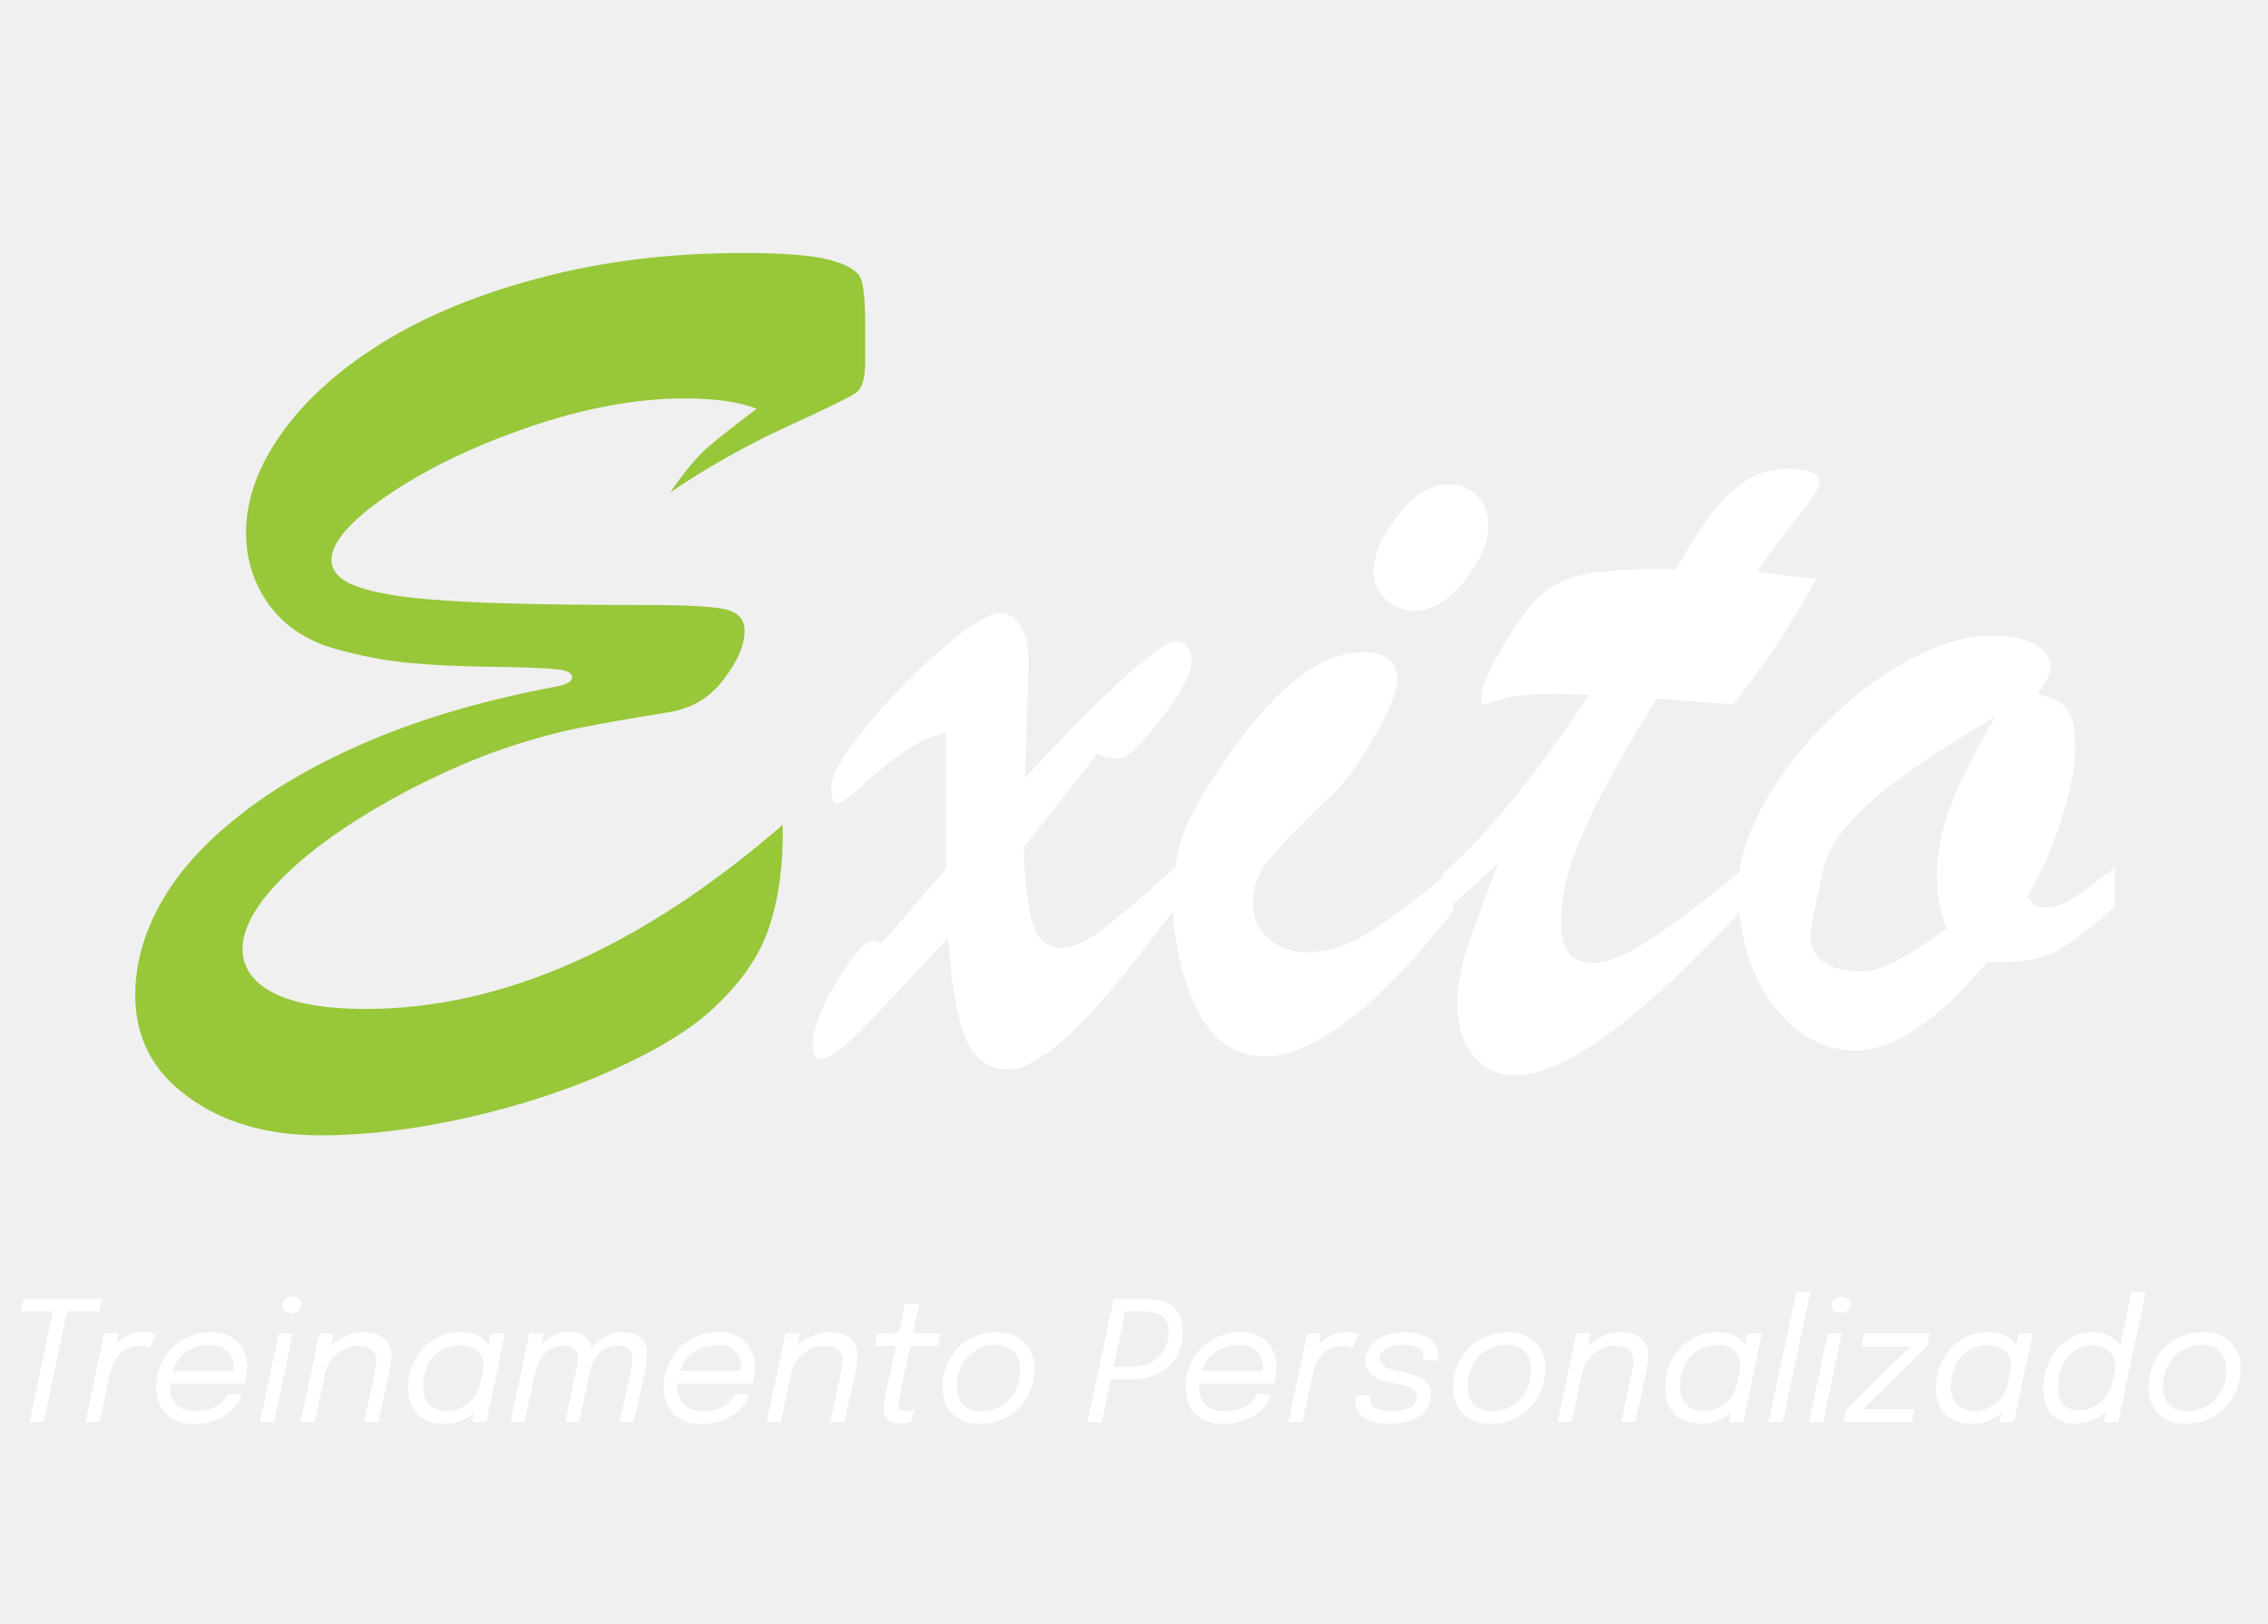
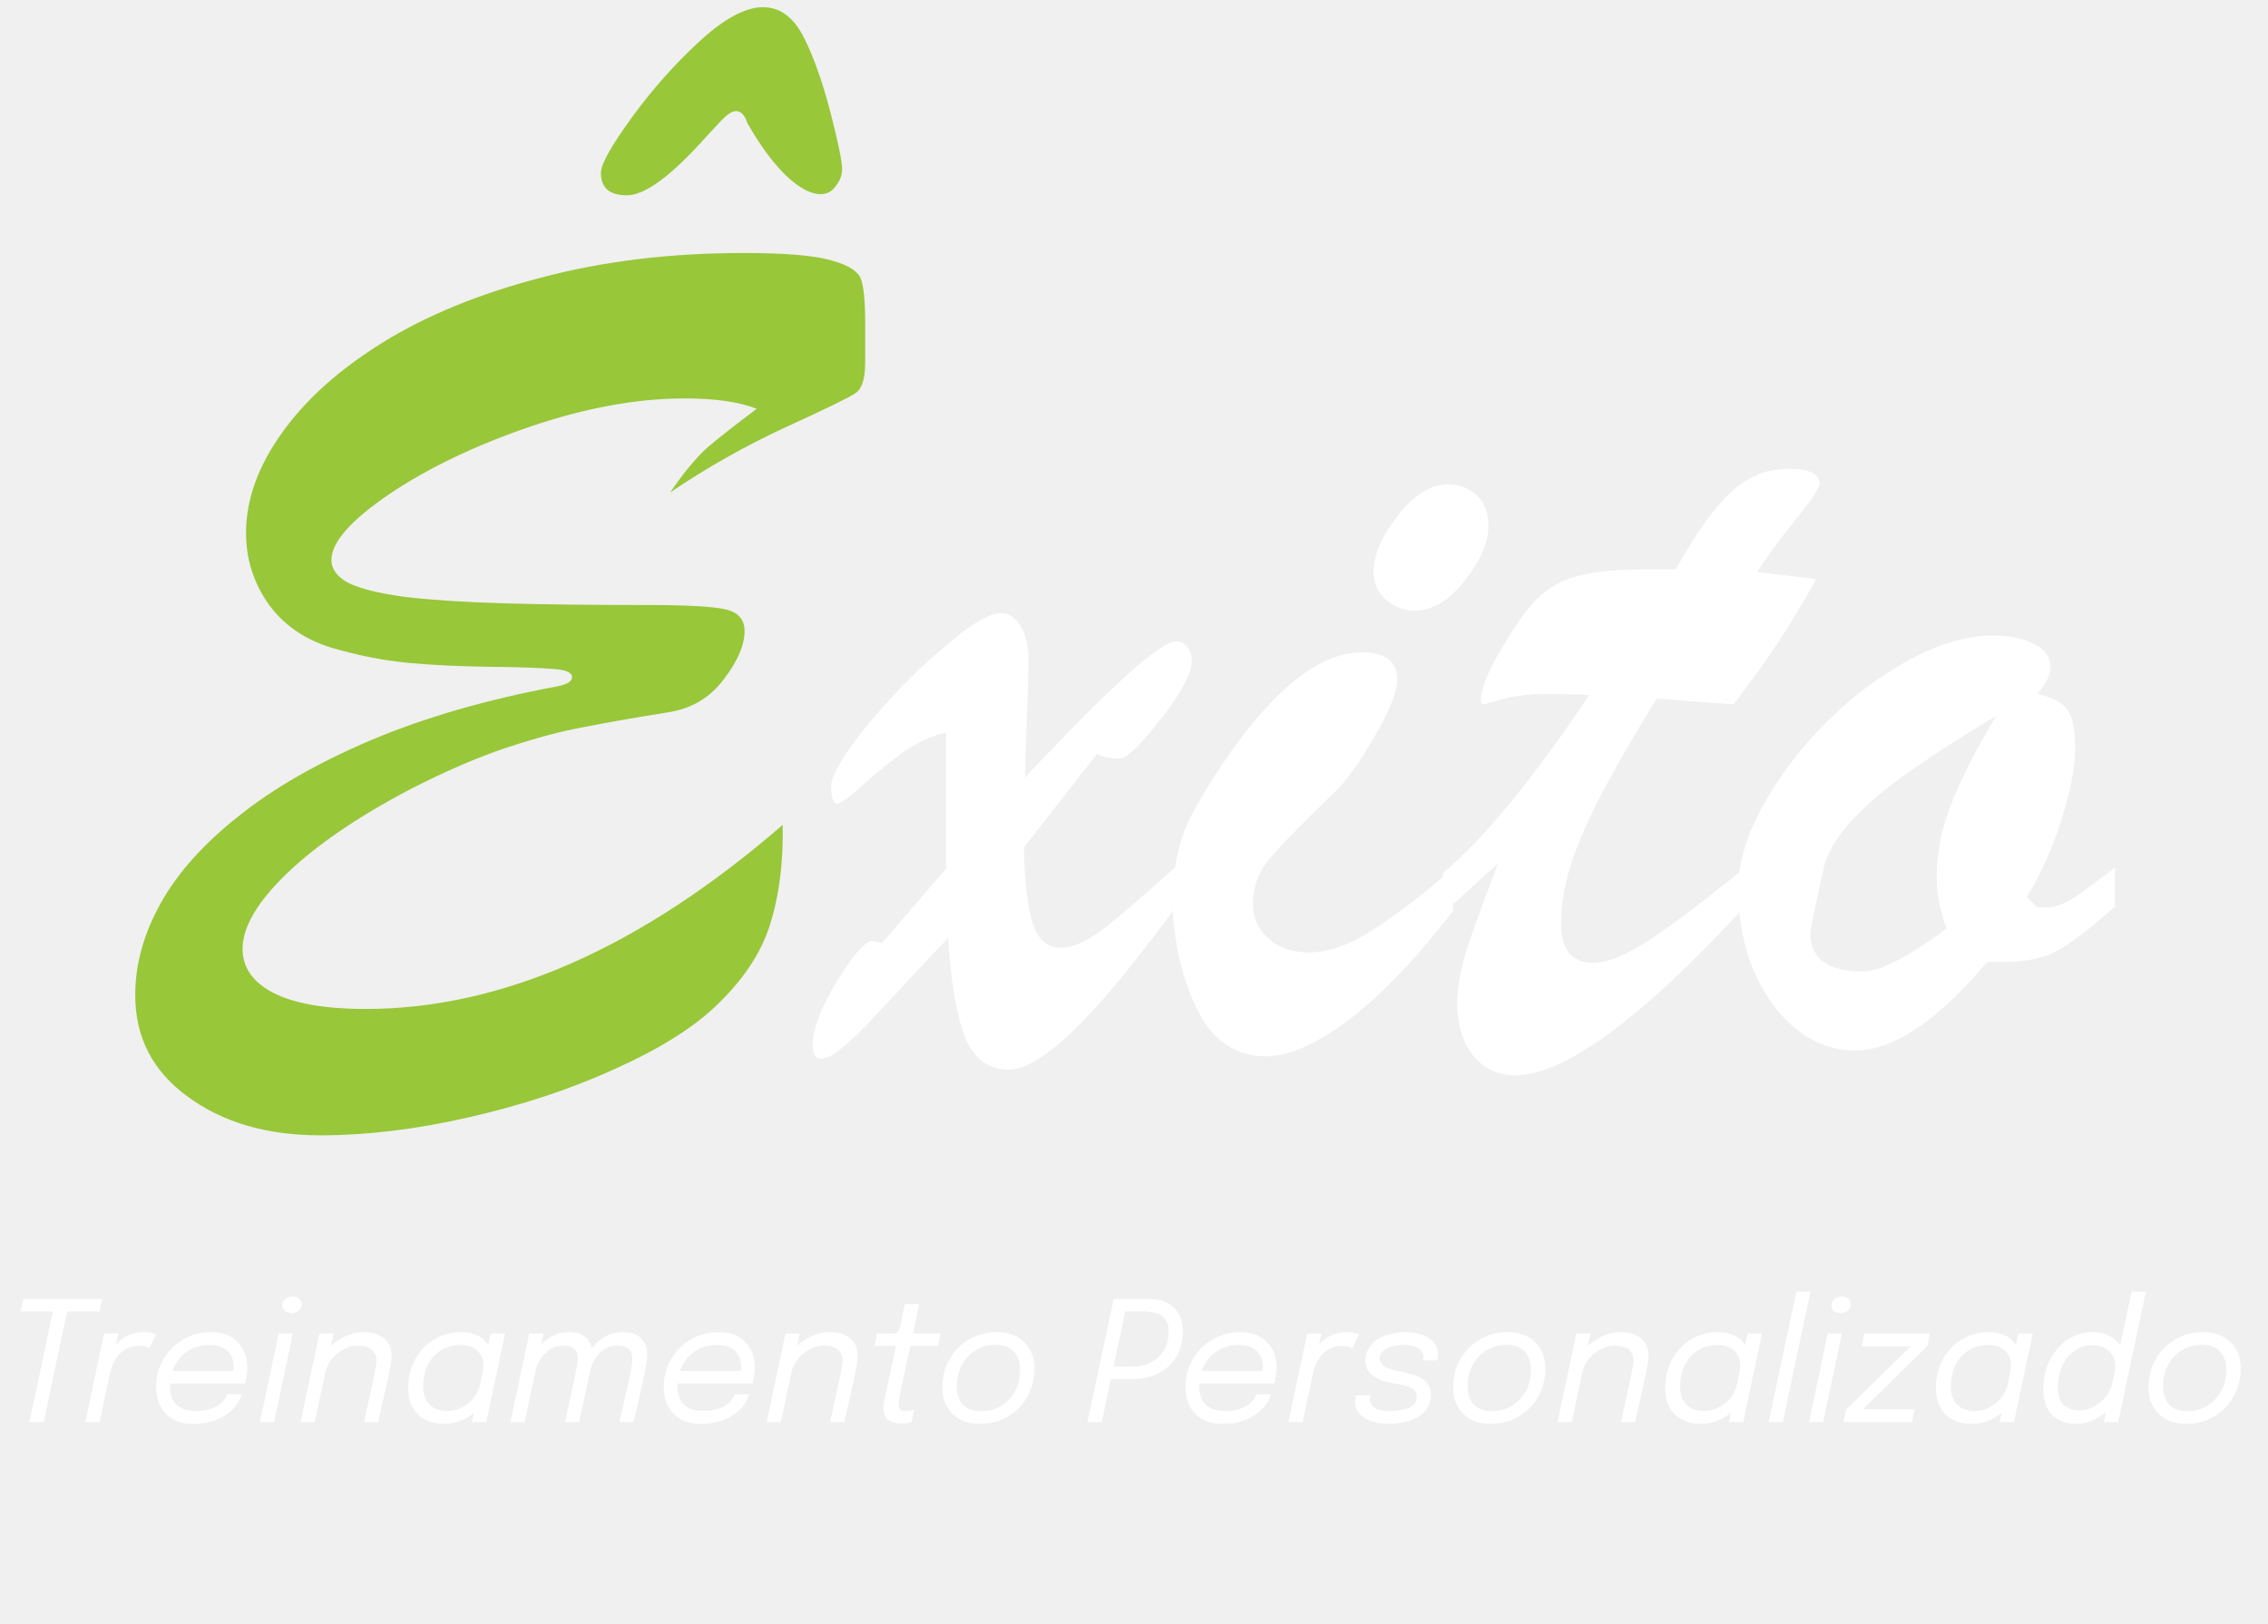
<svg xmlns="http://www.w3.org/2000/svg" viewBox="0 0 190 136" fill="none">
-   <path d="M72.479 27.092V30.379C72.479 31.732 72.205 32.586 71.658 32.941C71.142 33.295 69.192 34.246 65.808 35.793C62.457 37.34 59.234 39.161 56.141 41.255C57.333 39.515 58.412 38.226 59.379 37.388C60.378 36.55 61.716 35.503 63.391 34.246C61.941 33.666 59.927 33.376 57.349 33.376C53.353 33.376 49.035 34.166 44.394 35.745C39.785 37.324 35.854 39.209 32.599 41.4C29.376 43.592 27.765 45.429 27.765 46.911C27.765 47.685 28.248 48.329 29.215 48.845C30.214 49.328 31.793 49.715 33.953 50.005C36.144 50.263 38.867 50.44 42.122 50.537C45.377 50.633 49.389 50.682 54.158 50.682C57.639 50.682 59.879 50.81 60.878 51.068C61.877 51.326 62.376 51.922 62.376 52.857C62.376 54.049 61.78 55.419 60.588 56.966C59.428 58.48 57.881 59.383 55.947 59.673C52.95 60.156 50.565 60.575 48.793 60.93C47.02 61.252 44.91 61.816 42.46 62.622C40.043 63.427 37.352 64.587 34.388 66.102C29.973 68.422 26.524 70.775 24.043 73.16C21.561 75.544 20.321 77.655 20.321 79.492C20.321 81.071 21.207 82.312 22.979 83.214C24.752 84.085 27.298 84.519 30.617 84.519C42.057 84.519 53.707 79.379 65.567 69.099C65.631 72.257 65.277 75.045 64.503 77.462C63.762 79.847 62.231 82.135 59.911 84.326C57.977 86.163 55.141 87.919 51.403 89.595C47.697 91.271 43.637 92.608 39.221 93.607C34.839 94.606 30.714 95.106 26.846 95.106C22.367 95.106 18.661 94.026 15.728 91.867C12.796 89.74 11.329 86.904 11.329 83.359C11.329 80.781 12.038 78.219 13.456 75.673C14.874 73.127 17.05 70.694 19.982 68.374C22.915 66.022 26.621 63.895 31.1 61.993C35.612 60.092 40.801 58.593 46.666 57.498C47.504 57.336 47.923 57.079 47.923 56.724C47.923 56.337 47.423 56.112 46.424 56.047C45.457 55.951 43.653 55.886 41.01 55.854C38.4 55.822 36.096 55.709 34.097 55.516C32.099 55.322 29.989 54.903 27.765 54.259C25.477 53.55 23.704 52.309 22.448 50.537C21.223 48.764 20.611 46.798 20.611 44.639C20.611 41.868 21.61 39.08 23.608 36.276C25.606 33.473 28.426 30.943 32.067 28.687C35.709 26.431 40.108 24.627 45.264 23.273C50.453 21.887 56.124 21.194 62.28 21.194C65.825 21.194 68.29 21.404 69.676 21.823C71.094 22.209 71.915 22.741 72.141 23.418C72.367 24.062 72.479 25.287 72.479 27.092Z" fill="#98C739" />
-   <path d="M79.247 72.773V61.365C78.055 61.655 76.91 62.17 75.815 62.912C74.751 63.653 73.607 64.571 72.383 65.667C71.19 66.763 70.449 67.311 70.159 67.311C69.805 67.311 69.627 66.843 69.627 65.909C69.627 64.974 70.578 63.331 72.479 60.978C74.413 58.593 76.54 56.402 78.86 54.404C81.18 52.373 82.856 51.358 83.888 51.358C84.5 51.358 85.032 51.713 85.483 52.422C85.934 53.131 86.159 54.098 86.159 55.322C86.159 56.128 86.143 56.869 86.111 57.546C86.079 58.223 86.047 59.125 86.014 60.253C85.982 61.381 85.934 63.008 85.87 65.135C92.992 57.53 97.213 53.727 98.534 53.727C98.921 53.727 99.227 53.888 99.453 54.21C99.711 54.501 99.84 54.871 99.84 55.322C99.84 56.386 98.97 58.029 97.229 60.253C95.521 62.444 94.377 63.54 93.797 63.54C92.992 63.54 92.363 63.411 91.912 63.153L85.773 70.984C85.837 73.82 86.079 75.931 86.498 77.317C86.949 78.703 87.739 79.395 88.867 79.395C89.833 79.395 90.961 78.912 92.25 77.945C93.539 76.978 95.634 75.19 98.534 72.58V75.915C91.928 85.035 87.255 89.595 84.516 89.595C82.808 89.595 81.583 88.693 80.842 86.888C80.133 85.084 79.666 82.312 79.44 78.574C78.312 79.734 76.991 81.136 75.476 82.779C73.962 84.423 72.85 85.599 72.141 86.308C71.464 86.985 70.836 87.549 70.256 88C69.708 88.451 69.208 88.677 68.757 88.677C68.306 88.677 68.08 88.29 68.08 87.517C68.08 86.228 68.757 84.455 70.111 82.199C71.496 79.943 72.496 78.815 73.108 78.815C73.172 78.815 73.317 78.848 73.543 78.912C73.768 78.977 73.881 79.009 73.881 79.009L79.247 72.773ZM118.451 51.165C117.645 51.165 116.871 50.859 116.13 50.247C115.421 49.634 115.067 48.861 115.067 47.926C115.067 46.508 115.743 44.929 117.097 43.189C118.451 41.449 119.852 40.579 121.303 40.579C122.269 40.579 123.075 40.885 123.72 41.497C124.364 42.077 124.686 42.931 124.686 44.059C124.686 45.445 124.026 46.976 122.704 48.651C121.383 50.327 119.965 51.165 118.451 51.165ZM121.738 72.773V76.302C118.612 80.33 115.695 83.376 112.988 85.438C110.281 87.468 107.977 88.483 106.076 88.483C103.433 88.483 101.467 87.098 100.178 84.326C98.889 81.555 98.245 78.525 98.245 75.238C98.245 73.981 98.373 72.789 98.631 71.661C98.889 70.501 99.195 69.55 99.55 68.809C99.904 68.068 100.565 66.908 101.532 65.329C106.108 58.206 110.297 54.645 114.1 54.645C116.066 54.645 117.049 55.403 117.049 56.917C117.049 57.949 116.404 59.56 115.115 61.752C113.858 63.943 112.73 65.506 111.731 66.44C108.928 69.147 107.091 71.033 106.221 72.096C105.383 73.16 104.964 74.368 104.964 75.722C104.964 76.882 105.399 77.849 106.269 78.622C107.139 79.395 108.267 79.782 109.653 79.782C111.167 79.782 112.827 79.234 114.632 78.139C116.469 77.011 118.837 75.222 121.738 72.773ZM138.318 47.685H140.397C142.105 44.623 143.652 42.464 145.037 41.207C146.423 39.918 148.002 39.273 149.775 39.273C151.547 39.273 152.433 39.676 152.433 40.482C152.433 40.869 151.741 41.916 150.355 43.624C148.969 45.332 147.922 46.766 147.213 47.926C148.308 48.055 149.275 48.168 150.113 48.265C150.983 48.361 151.66 48.442 152.143 48.506C150.306 51.922 148.002 55.419 145.231 58.996C144.328 58.932 143.571 58.883 142.959 58.851C142.347 58.787 141.718 58.738 141.074 58.706C140.461 58.642 139.704 58.577 138.802 58.513C137.061 61.316 135.595 63.83 134.403 66.054C133.243 68.245 132.34 70.259 131.696 72.096C131.083 73.933 130.777 75.673 130.777 77.317C130.777 79.54 131.663 80.652 133.436 80.652C134.66 80.652 136.256 80.008 138.222 78.719C140.22 77.397 142.878 75.383 146.198 72.676V75.915C137.496 85.357 131.067 90.079 126.91 90.079C125.46 90.079 124.284 89.515 123.381 88.387C122.511 87.259 122.076 85.809 122.076 84.036C122.076 82.844 122.318 81.426 122.801 79.782C123.317 78.139 124.219 75.657 125.508 72.338C125.057 72.725 124.622 73.111 124.203 73.498C123.816 73.853 123.446 74.191 123.091 74.513C122.769 74.803 122.414 75.126 122.028 75.48C121.641 75.802 121.254 76.141 120.868 76.495V73.16C124.251 70.324 128.344 65.345 133.146 58.223C132.662 58.19 132.211 58.174 131.792 58.174C131.373 58.142 130.874 58.126 130.294 58.126C128.392 58.126 126.974 58.255 126.04 58.513C125.653 58.609 125.283 58.722 124.928 58.851C124.606 58.948 124.38 58.996 124.251 58.996C124.122 58.996 124.058 58.899 124.058 58.706C124.058 57.643 124.719 56.047 126.04 53.92C127.103 52.116 128.102 50.778 129.037 49.908C130.004 49.038 131.164 48.458 132.517 48.168C133.903 47.846 135.837 47.685 138.318 47.685ZM177.183 72.676V75.915C175.056 77.849 173.348 79.138 172.059 79.782C170.77 80.427 168.917 80.685 166.5 80.556C162.311 85.519 158.621 88 155.431 88C153.626 88 151.982 87.404 150.5 86.211C149.017 85.019 147.825 83.392 146.923 81.329C146.053 79.267 145.618 76.962 145.618 74.416C145.618 72.354 146.294 70.066 147.648 67.552C149.034 65.039 150.806 62.702 152.965 60.543C155.157 58.352 157.493 56.595 159.974 55.274C162.456 53.92 164.76 53.244 166.887 53.244C168.402 53.244 169.594 53.485 170.464 53.969C171.334 54.42 171.769 55.065 171.769 55.902C171.769 56.547 171.399 57.288 170.658 58.126C171.882 58.384 172.72 58.819 173.171 59.431C173.622 60.011 173.848 61.091 173.848 62.67C173.848 64.217 173.477 66.166 172.736 68.519C172.027 70.872 171.044 73.079 169.787 75.142L170.658 76.012H171.383C171.931 76.012 172.462 75.883 172.978 75.625C173.526 75.335 174.009 75.045 174.428 74.755C174.847 74.433 175.765 73.74 177.183 72.676ZM167.225 59.963C164.551 61.574 162.263 63.041 160.361 64.362C158.46 65.651 156.848 66.972 155.527 68.326C154.206 69.647 153.32 70.984 152.868 72.338C152.063 75.947 151.66 77.897 151.66 78.187C151.66 80.314 153.142 81.377 156.107 81.377C157.493 81.377 159.813 80.185 163.068 77.8C162.52 76.286 162.246 74.835 162.246 73.45C162.246 71.419 162.665 69.357 163.503 67.262C164.341 65.135 165.582 62.702 167.225 59.963Z" fill="white" />
+   <path d="M72.479 27.092V30.379C72.479 31.732 72.205 32.586 71.657 32.941C71.142 33.295 69.192 34.246 65.808 35.793C62.457 37.34 59.234 39.161 56.14 41.255C57.333 39.515 58.412 38.226 59.379 37.388C60.378 36.55 61.716 35.503 63.391 34.246C61.941 33.666 59.927 33.376 57.349 33.376C53.353 33.376 49.034 34.166 44.394 35.745C39.785 37.324 35.854 39.209 32.599 41.4C29.376 43.592 27.765 45.429 27.765 46.911C27.765 47.685 28.248 48.329 29.215 48.845C30.214 49.328 31.793 49.715 33.952 50.005C36.144 50.263 38.867 50.44 42.122 50.537C45.377 50.633 49.389 50.682 54.158 50.682C57.639 50.682 59.879 50.81 60.878 51.068C61.877 51.326 62.376 51.922 62.376 52.857C62.376 54.049 61.78 55.419 60.588 56.966C59.428 58.48 57.881 59.383 55.947 59.673C52.95 60.156 50.565 60.575 48.793 60.93C47.02 61.252 44.909 61.816 42.46 62.622C40.043 63.427 37.352 64.587 34.388 66.102C29.972 68.422 26.524 70.775 24.043 73.16C21.561 75.544 20.321 77.655 20.321 79.492C20.321 81.071 21.207 82.312 22.979 83.214C24.752 84.085 27.298 84.519 30.617 84.519C42.057 84.519 53.707 79.379 65.567 69.099C65.631 72.257 65.277 75.045 64.503 77.462C63.762 79.847 62.231 82.135 59.911 84.326C57.977 86.163 55.141 87.919 51.403 89.595C47.697 91.271 43.636 92.608 39.221 93.607C34.839 94.606 30.714 95.106 26.846 95.106C22.367 95.106 18.661 94.026 15.728 91.867C12.796 89.74 11.329 86.904 11.329 83.359C11.329 80.781 12.038 78.219 13.456 75.673C14.874 73.127 17.05 70.694 19.982 68.374C22.915 66.022 26.621 63.895 31.1 61.993C35.612 60.092 40.8 58.593 46.666 57.498C47.504 57.336 47.923 57.079 47.923 56.724C47.923 56.337 47.423 56.112 46.424 56.047C45.457 55.951 43.653 55.886 41.01 55.854C38.4 55.822 36.096 55.709 34.097 55.516C32.099 55.322 29.988 54.903 27.765 54.259C25.477 53.55 23.704 52.309 22.448 50.537C21.223 48.764 20.611 46.798 20.611 44.639C20.611 41.868 21.61 39.08 23.608 36.276C25.606 33.473 28.425 30.943 32.067 28.687C35.709 26.431 40.108 24.627 45.264 23.273C50.452 21.887 56.124 21.194 62.279 21.194C65.825 21.194 68.29 21.404 69.675 21.823C71.094 22.209 71.915 22.741 72.141 23.418C72.367 24.062 72.479 25.287 72.479 27.092ZM61.651 9.303C61.361 9.303 60.974 9.544 60.491 10.028C60.04 10.511 59.589 10.995 59.138 11.478C56.237 14.733 54.029 16.36 52.515 16.36C51.065 16.36 50.34 15.732 50.34 14.475C50.34 13.766 51.194 12.235 52.902 9.883C54.61 7.53 56.495 5.403 58.557 3.502C60.652 1.568 62.441 0.602 63.923 0.602C65.406 0.602 66.582 1.52 67.452 3.357C68.225 4.936 68.934 6.966 69.579 9.448C70.223 11.929 70.546 13.508 70.546 14.185C70.546 14.668 70.368 15.136 70.014 15.587C69.692 16.038 69.273 16.264 68.757 16.264C67.919 16.264 66.952 15.748 65.857 14.717C64.761 13.653 63.681 12.187 62.618 10.318C62.392 9.641 62.07 9.303 61.651 9.303Z" fill="#98C739" />
+   <path d="M79.247 72.773V61.365C78.054 61.655 76.91 62.17 75.815 62.912C74.751 63.653 73.607 64.571 72.383 65.667C71.19 66.763 70.449 67.311 70.159 67.311C69.804 67.311 69.627 66.843 69.627 65.909C69.627 64.974 70.578 63.331 72.479 60.978C74.413 58.593 76.54 56.402 78.86 54.404C81.18 52.373 82.856 51.358 83.888 51.358C84.5 51.358 85.031 51.713 85.483 52.422C85.934 53.131 86.159 54.098 86.159 55.322C86.159 56.128 86.143 56.869 86.111 57.546C86.079 58.223 86.047 59.125 86.014 60.253C85.982 61.381 85.934 63.008 85.869 65.135C92.992 57.53 97.213 53.727 98.534 53.727C98.921 53.727 99.227 53.888 99.453 54.21C99.711 54.501 99.84 54.871 99.84 55.322C99.84 56.386 98.969 58.029 97.229 60.253C95.521 62.444 94.377 63.54 93.797 63.54C92.992 63.54 92.363 63.411 91.912 63.153L85.773 70.984C85.837 73.82 86.079 75.931 86.498 77.317C86.949 78.703 87.739 79.395 88.867 79.395C89.833 79.395 90.961 78.912 92.25 77.945C93.539 76.978 95.634 75.19 98.534 72.58V75.915C91.928 85.035 87.255 89.595 84.516 89.595C82.808 89.595 81.583 88.693 80.842 86.888C80.133 85.084 79.666 82.312 79.44 78.574C78.312 79.734 76.991 81.136 75.476 82.779C73.962 84.423 72.85 85.599 72.141 86.308C71.464 86.985 70.836 87.549 70.256 88C69.708 88.451 69.208 88.677 68.757 88.677C68.306 88.677 68.08 88.29 68.08 87.517C68.08 86.228 68.757 84.455 70.111 82.199C71.496 79.943 72.495 78.815 73.108 78.815C73.172 78.815 73.317 78.848 73.543 78.912C73.768 78.977 73.881 79.009 73.881 79.009L79.247 72.773ZM118.45 51.165C117.645 51.165 116.871 50.859 116.13 50.247C115.421 49.634 115.067 48.861 115.067 47.926C115.067 46.508 115.743 44.929 117.097 43.189C118.45 41.449 119.852 40.579 121.302 40.579C122.269 40.579 123.075 40.885 123.719 41.497C124.364 42.077 124.686 42.931 124.686 44.059C124.686 45.445 124.026 46.976 122.704 48.651C121.383 50.327 119.965 51.165 118.45 51.165ZM121.738 72.773V76.302C118.612 80.33 115.695 83.376 112.988 85.438C110.281 87.468 107.977 88.483 106.075 88.483C103.433 88.483 101.467 87.098 100.178 84.326C98.889 81.555 98.244 78.525 98.244 75.238C98.244 73.981 98.373 72.789 98.631 71.661C98.889 70.501 99.195 69.55 99.55 68.809C99.904 68.068 100.565 66.908 101.531 65.329C106.108 58.206 110.297 54.645 114.1 54.645C116.066 54.645 117.049 55.403 117.049 56.917C117.049 57.949 116.404 59.56 115.115 61.752C113.858 63.943 112.73 65.506 111.731 66.44C108.927 69.147 107.091 71.033 106.22 72.096C105.383 73.16 104.964 74.368 104.964 75.722C104.964 76.882 105.399 77.849 106.269 78.622C107.139 79.395 108.267 79.782 109.653 79.782C111.167 79.782 112.827 79.234 114.632 78.139C116.469 77.011 118.837 75.222 121.738 72.773ZM138.318 47.685H140.397C142.105 44.623 143.652 42.464 145.037 41.207C146.423 39.918 148.002 39.273 149.775 39.273C151.547 39.273 152.433 39.676 152.433 40.482C152.433 40.869 151.74 41.916 150.355 43.624C148.969 45.332 147.922 46.766 147.213 47.926C148.308 48.055 149.275 48.168 150.113 48.265C150.983 48.361 151.66 48.442 152.143 48.506C150.306 51.922 148.002 55.419 145.231 58.996C144.328 58.932 143.571 58.883 142.959 58.851C142.346 58.787 141.718 58.738 141.073 58.706C140.461 58.642 139.704 58.577 138.802 58.513C137.061 61.316 135.595 63.83 134.403 66.054C133.242 68.245 132.34 70.259 131.696 72.096C131.083 73.933 130.777 75.673 130.777 77.317C130.777 79.54 131.663 80.652 133.436 80.652C134.66 80.652 136.256 80.008 138.221 78.719C140.219 77.397 142.878 75.383 146.198 72.676V75.915C137.496 85.357 131.067 90.079 126.91 90.079C125.46 90.079 124.283 89.515 123.381 88.387C122.511 87.259 122.076 85.809 122.076 84.036C122.076 82.844 122.318 81.426 122.801 79.782C123.317 78.139 124.219 75.657 125.508 72.338C125.057 72.725 124.622 73.111 124.203 73.498C123.816 73.853 123.446 74.191 123.091 74.513C122.769 74.803 122.414 75.126 122.028 75.48C121.641 75.802 121.254 76.141 120.867 76.495V73.16C124.251 70.324 128.344 65.345 133.146 58.223C132.662 58.19 132.211 58.174 131.792 58.174C131.373 58.142 130.874 58.126 130.294 58.126C128.392 58.126 126.974 58.255 126.04 58.513C125.653 58.609 125.282 58.722 124.928 58.851C124.606 58.948 124.38 58.996 124.251 58.996C124.122 58.996 124.058 58.899 124.058 58.706C124.058 57.643 124.719 56.047 126.04 53.92C127.103 52.116 128.102 50.778 129.037 49.908C130.004 49.038 131.164 48.458 132.517 48.168C133.903 47.846 135.837 47.685 138.318 47.685ZM177.183 72.676V75.915C175.056 77.849 173.348 79.138 172.059 79.782C170.77 80.427 168.917 80.685 166.5 80.556C162.311 85.519 158.621 88 155.43 88C153.626 88 151.982 87.404 150.5 86.211C149.017 85.019 147.825 83.392 146.923 81.329C146.052 79.267 145.617 76.962 145.617 74.416C145.617 72.354 146.294 70.066 147.648 67.552C149.033 65.039 150.806 62.702 152.965 60.543C155.156 58.352 157.493 56.595 159.974 55.274C162.456 53.92 164.76 53.244 166.887 53.244C168.402 53.244 169.594 53.485 170.464 53.969C171.334 54.42 171.769 55.065 171.769 55.902C171.769 56.547 171.399 57.288 170.657 58.126C171.882 58.384 172.72 58.819 173.171 59.431C173.622 60.011 173.848 61.091 173.848 62.67C173.848 64.217 173.477 66.166 172.736 68.519C172.027 70.872 171.044 73.079 169.787 75.142L170.657 76.012H171.383C171.93 76.012 172.462 75.883 172.978 75.625C173.526 75.335 174.009 75.045 174.428 74.755C174.847 74.433 175.765 73.74 177.183 72.676ZM167.225 59.963C164.551 61.574 162.262 63.041 160.361 64.362C158.46 65.651 156.848 66.972 155.527 68.326C154.206 69.647 153.32 70.984 152.868 72.338C152.063 75.947 151.66 77.897 151.66 78.187C151.66 80.314 153.142 81.377 156.107 81.377C157.493 81.377 159.813 80.185 163.068 77.8C162.52 76.286 162.246 74.835 162.246 73.45C162.246 71.419 162.665 69.357 163.503 67.262C164.341 65.135 165.582 62.702 167.225 59.963Z" fill="white" />
  <path d="M8.337 109.86H5.089L5.768 109.181L3.654 119.135H2.464L4.578 109.181L4.977 109.86H1.736L1.96 108.81H8.561L8.337 109.86ZM7.143 119.135L8.725 111.701H9.915L9.432 113.983L8.998 113.843C9.087 113.567 9.218 113.297 9.39 113.031C9.568 112.76 9.785 112.517 10.041 112.303C10.298 112.083 10.592 111.911 10.923 111.785C11.255 111.654 11.621 111.589 12.022 111.589C12.321 111.589 12.559 111.614 12.736 111.666C12.918 111.712 13.028 111.75 13.065 111.778L12.505 112.947C12.468 112.914 12.382 112.872 12.246 112.821C12.116 112.769 11.92 112.744 11.658 112.744C11.271 112.744 10.935 112.814 10.65 112.954C10.366 113.094 10.125 113.28 9.929 113.514C9.738 113.742 9.582 113.992 9.46 114.263C9.344 114.533 9.257 114.802 9.201 115.068L8.333 119.135H7.143ZM13.717 115.894L13.941 114.83H19.688L19.478 115.18C19.506 115.082 19.527 114.981 19.541 114.879C19.56 114.776 19.569 114.631 19.569 114.445C19.569 114.109 19.497 113.808 19.352 113.542C19.208 113.271 18.986 113.059 18.687 112.905C18.393 112.746 18.015 112.667 17.553 112.667C17.049 112.667 16.594 112.755 16.188 112.933C15.782 113.105 15.432 113.35 15.138 113.668C14.849 113.985 14.625 114.356 14.466 114.781C14.312 115.205 14.235 115.667 14.235 116.167C14.235 116.587 14.312 116.948 14.466 117.252C14.625 117.555 14.863 117.788 15.18 117.952C15.502 118.11 15.906 118.19 16.391 118.19C16.802 118.19 17.159 118.15 17.462 118.071C17.77 117.987 18.029 117.877 18.239 117.742C18.454 117.602 18.624 117.45 18.75 117.287C18.881 117.123 18.972 116.96 19.023 116.797H20.227C20.162 117.095 20.022 117.392 19.807 117.686C19.593 117.98 19.313 118.248 18.967 118.491C18.622 118.729 18.218 118.92 17.756 119.065C17.294 119.209 16.781 119.282 16.216 119.282C15.558 119.282 14.996 119.153 14.529 118.897C14.063 118.635 13.706 118.274 13.458 117.812C13.211 117.345 13.087 116.804 13.087 116.188C13.087 115.534 13.204 114.93 13.437 114.375C13.675 113.815 14.004 113.327 14.424 112.912C14.844 112.492 15.332 112.167 15.887 111.939C16.443 111.705 17.038 111.589 17.672 111.589C18.321 111.589 18.872 111.719 19.324 111.981C19.777 112.242 20.122 112.597 20.36 113.045C20.598 113.493 20.717 113.999 20.717 114.564C20.717 114.764 20.696 114.998 20.654 115.264C20.612 115.525 20.566 115.735 20.514 115.894H13.717ZM21.774 119.135L23.349 111.701H24.532L22.957 119.135H21.774ZM24.42 109.993C24.21 109.993 24.03 109.937 23.881 109.825C23.732 109.708 23.657 109.549 23.657 109.349C23.657 109.195 23.697 109.064 23.776 108.957C23.855 108.845 23.96 108.761 24.091 108.705C24.226 108.644 24.369 108.614 24.518 108.614C24.723 108.614 24.901 108.672 25.05 108.789C25.199 108.901 25.274 109.055 25.274 109.251C25.274 109.405 25.234 109.538 25.155 109.65C25.076 109.757 24.971 109.841 24.84 109.902C24.709 109.962 24.569 109.993 24.42 109.993ZM30.497 119.135L31.273 115.572C31.362 115.17 31.427 114.848 31.47 114.606C31.516 114.358 31.54 114.139 31.54 113.948C31.54 113.57 31.407 113.271 31.14 113.052C30.879 112.832 30.483 112.723 29.951 112.723C29.554 112.723 29.164 112.825 28.782 113.031C28.399 113.231 28.07 113.504 27.794 113.85C27.519 114.19 27.335 114.573 27.241 114.998L26.555 114.739C26.649 114.3 26.822 113.892 27.073 113.514C27.33 113.131 27.638 112.797 27.997 112.513C28.361 112.223 28.753 111.997 29.174 111.834C29.593 111.67 30.016 111.589 30.441 111.589C31.164 111.589 31.738 111.761 32.163 112.107C32.587 112.447 32.8 112.928 32.8 113.549C32.8 113.805 32.769 114.102 32.709 114.438C32.648 114.769 32.562 115.184 32.45 115.684L31.686 119.135H30.497ZM25.177 119.135L26.759 111.701H27.948L26.366 119.135H25.177ZM37.158 119.275C36.616 119.275 36.122 119.167 35.674 118.953C35.226 118.738 34.866 118.407 34.596 117.959C34.33 117.511 34.197 116.941 34.197 116.251C34.197 115.588 34.306 114.974 34.526 114.41C34.75 113.845 35.06 113.353 35.457 112.933C35.858 112.508 36.329 112.179 36.871 111.946C37.417 111.708 38.012 111.589 38.656 111.589C39.155 111.589 39.598 111.68 39.986 111.862C40.373 112.044 40.676 112.319 40.896 112.688C41.12 113.052 41.232 113.507 41.232 114.053C41.232 114.188 41.22 114.354 41.197 114.55C41.178 114.741 41.15 114.904 41.113 115.04H40.413C40.436 114.96 40.455 114.853 40.469 114.718C40.483 114.582 40.49 114.473 40.49 114.389C40.49 114.015 40.406 113.7 40.238 113.444C40.074 113.187 39.85 112.993 39.566 112.863C39.286 112.732 38.973 112.667 38.628 112.667C38.124 112.667 37.676 112.755 37.284 112.933C36.892 113.105 36.558 113.35 36.283 113.668C36.012 113.98 35.804 114.349 35.66 114.774C35.52 115.194 35.45 115.649 35.45 116.139C35.45 116.619 35.536 117.011 35.709 117.315C35.886 117.618 36.124 117.842 36.423 117.987C36.726 118.127 37.069 118.197 37.452 118.197C37.858 118.197 38.252 118.106 38.635 117.924C39.022 117.742 39.36 117.476 39.65 117.126C39.939 116.776 40.135 116.353 40.238 115.859L41.043 115.908C40.884 116.664 40.606 117.291 40.21 117.791C39.818 118.29 39.356 118.663 38.824 118.911C38.296 119.153 37.741 119.275 37.158 119.275ZM40.735 119.135H39.538L41.113 111.701H42.31L40.735 119.135ZM47.33 119.135L48.044 115.852C48.16 115.32 48.249 114.893 48.309 114.571C48.37 114.244 48.401 113.987 48.401 113.801C48.401 113.614 48.368 113.439 48.303 113.276C48.237 113.112 48.118 112.979 47.946 112.877C47.778 112.774 47.535 112.723 47.218 112.723C46.863 112.723 46.548 112.793 46.273 112.933C46.002 113.068 45.769 113.248 45.572 113.472C45.377 113.696 45.215 113.943 45.09 114.214C44.968 114.48 44.88 114.743 44.824 115.005L44.208 114.732C44.329 114.172 44.55 113.654 44.873 113.178C45.199 112.702 45.598 112.319 46.069 112.03C46.545 111.736 47.068 111.589 47.638 111.589C48.099 111.589 48.477 111.666 48.772 111.82C49.066 111.974 49.282 112.191 49.422 112.471C49.567 112.746 49.639 113.073 49.639 113.451C49.639 113.605 49.621 113.798 49.584 114.032C49.551 114.26 49.502 114.536 49.437 114.858C49.371 115.175 49.292 115.546 49.199 115.971L48.513 119.135H47.33ZM42.758 119.135L44.34 111.701H45.531L43.949 119.135H42.758ZM51.886 119.135L52.636 115.866C52.729 115.427 52.799 115.079 52.846 114.823C52.892 114.561 52.922 114.354 52.937 114.2C52.955 114.041 52.965 113.901 52.965 113.78C52.965 113.593 52.932 113.42 52.867 113.262C52.801 113.103 52.68 112.975 52.502 112.877C52.33 112.774 52.078 112.723 51.746 112.723C51.387 112.723 51.072 112.79 50.801 112.926C50.531 113.061 50.3 113.238 50.108 113.458C49.922 113.677 49.77 113.915 49.654 114.172C49.541 114.424 49.46 114.666 49.408 114.9L48.792 114.641C48.904 114.109 49.117 113.612 49.429 113.15C49.747 112.683 50.139 112.307 50.605 112.023C51.077 111.733 51.599 111.589 52.173 111.589C52.621 111.589 52.997 111.663 53.3 111.813C53.604 111.962 53.833 112.174 53.986 112.45C54.141 112.72 54.218 113.047 54.218 113.43C54.218 113.598 54.203 113.791 54.175 114.011C54.148 114.225 54.105 114.484 54.05 114.788C53.993 115.091 53.919 115.46 53.825 115.894L53.077 119.135H51.886ZM56.237 115.894L56.461 114.83H62.208L61.998 115.18C62.026 115.082 62.047 114.981 62.061 114.879C62.08 114.776 62.089 114.631 62.089 114.445C62.089 114.109 62.017 113.808 61.872 113.542C61.727 113.271 61.506 113.059 61.207 112.905C60.913 112.746 60.535 112.667 60.073 112.667C59.569 112.667 59.114 112.755 58.708 112.933C58.302 113.105 57.952 113.35 57.658 113.668C57.369 113.985 57.145 114.356 56.986 114.781C56.832 115.205 56.755 115.667 56.755 116.167C56.755 116.587 56.832 116.948 56.986 117.252C57.145 117.555 57.383 117.788 57.7 117.952C58.022 118.11 58.426 118.19 58.911 118.19C59.322 118.19 59.679 118.15 59.982 118.071C60.29 117.987 60.549 117.877 60.759 117.742C60.974 117.602 61.144 117.45 61.27 117.287C61.401 117.123 61.492 116.96 61.543 116.797H62.747C62.682 117.095 62.542 117.392 62.327 117.686C62.112 117.98 61.832 118.248 61.487 118.491C61.142 118.729 60.738 118.92 60.276 119.065C59.814 119.209 59.301 119.282 58.736 119.282C58.078 119.282 57.516 119.153 57.049 118.897C56.582 118.635 56.225 118.274 55.978 117.812C55.731 117.345 55.607 116.804 55.607 116.188C55.607 115.534 55.724 114.93 55.957 114.375C56.195 113.815 56.524 113.327 56.944 112.912C57.364 112.492 57.852 112.167 58.407 111.939C58.962 111.705 59.557 111.589 60.192 111.589C60.841 111.589 61.391 111.719 61.844 111.981C62.297 112.242 62.642 112.597 62.88 113.045C63.118 113.493 63.237 113.999 63.237 114.564C63.237 114.764 63.216 114.998 63.174 115.264C63.132 115.525 63.085 115.735 63.034 115.894H56.237ZM69.543 119.135L70.32 115.572C70.409 115.17 70.474 114.848 70.516 114.606C70.563 114.358 70.586 114.139 70.586 113.948C70.586 113.57 70.453 113.271 70.187 113.052C69.926 112.832 69.529 112.723 68.997 112.723C68.601 112.723 68.211 112.825 67.828 113.031C67.446 113.231 67.117 113.504 66.841 113.85C66.566 114.19 66.382 114.573 66.288 114.998L65.602 114.739C65.696 114.3 65.868 113.892 66.12 113.514C66.377 113.131 66.685 112.797 67.044 112.513C67.408 112.223 67.8 111.997 68.22 111.834C68.64 111.67 69.063 111.589 69.487 111.589C70.211 111.589 70.785 111.761 71.209 112.107C71.634 112.447 71.846 112.928 71.846 113.549C71.846 113.805 71.816 114.102 71.755 114.438C71.695 114.769 71.608 115.184 71.496 115.684L70.733 119.135H69.543ZM64.223 119.135L65.805 111.701H66.995L65.413 119.135H64.223ZM75.587 119.247C75.391 119.247 75.199 119.228 75.013 119.191C74.826 119.158 74.656 119.095 74.501 119.002C74.352 118.908 74.233 118.778 74.144 118.61C74.056 118.442 74.011 118.227 74.011 117.966C74.011 117.807 74.03 117.627 74.067 117.427C74.105 117.226 74.151 116.997 74.207 116.741L75.061 112.751H73.249L73.472 111.701H74.691C74.84 111.701 74.957 111.691 75.04 111.673C75.124 111.654 75.19 111.619 75.237 111.568C75.283 111.512 75.323 111.428 75.356 111.316C75.388 111.204 75.423 111.057 75.46 110.875L75.803 109.237H77.001L76.483 111.701H78.806L78.582 112.751H76.258L75.489 116.356C75.428 116.654 75.376 116.906 75.335 117.112C75.297 117.317 75.278 117.485 75.278 117.616C75.278 117.802 75.318 117.947 75.397 118.05C75.481 118.148 75.624 118.197 75.825 118.197C75.96 118.197 76.102 118.185 76.251 118.162C76.401 118.138 76.508 118.115 76.573 118.092L76.356 119.128C76.268 119.156 76.16 119.181 76.034 119.205C75.913 119.233 75.764 119.247 75.587 119.247ZM82.095 119.275C81.442 119.275 80.879 119.146 80.408 118.89C79.936 118.633 79.575 118.276 79.323 117.819C79.071 117.361 78.945 116.829 78.945 116.223C78.945 115.565 79.059 114.953 79.288 114.389C79.521 113.824 79.846 113.334 80.261 112.919C80.676 112.499 81.159 112.172 81.71 111.939C82.265 111.705 82.865 111.589 83.509 111.589C84.167 111.589 84.731 111.719 85.203 111.981C85.674 112.242 86.036 112.601 86.288 113.059C86.54 113.511 86.666 114.029 86.666 114.613C86.666 115.299 86.547 115.926 86.309 116.496C86.071 117.065 85.742 117.557 85.322 117.973C84.906 118.388 84.421 118.71 83.866 118.939C83.315 119.163 82.725 119.275 82.095 119.275ZM82.193 118.211C82.804 118.211 83.355 118.066 83.845 117.777C84.34 117.483 84.731 117.074 85.021 116.552C85.31 116.029 85.455 115.418 85.455 114.718C85.455 114.288 85.376 113.92 85.217 113.612C85.063 113.304 84.834 113.068 84.531 112.905C84.232 112.737 83.861 112.653 83.418 112.653C82.942 112.653 82.505 112.741 82.109 112.919C81.712 113.091 81.367 113.334 81.073 113.647C80.784 113.959 80.557 114.326 80.394 114.746C80.235 115.166 80.156 115.623 80.156 116.118C80.156 116.78 80.329 117.296 80.674 117.665C81.024 118.029 81.53 118.211 82.193 118.211ZM92.297 119.135H91.1L93.298 108.81H96.126C96.831 108.81 97.4 108.931 97.834 109.174C98.268 109.416 98.586 109.743 98.786 110.154C98.992 110.56 99.094 111.012 99.094 111.512C99.094 112.128 98.992 112.683 98.786 113.178C98.581 113.668 98.289 114.09 97.911 114.445C97.533 114.795 97.083 115.063 96.56 115.25C96.042 115.436 95.468 115.53 94.838 115.53H93.067L92.297 119.135ZM93.158 115.089L92.752 114.48H94.845C95.466 114.48 96.005 114.356 96.462 114.109C96.92 113.861 97.274 113.516 97.526 113.073C97.778 112.629 97.904 112.111 97.904 111.519C97.904 111.164 97.832 110.865 97.687 110.623C97.547 110.375 97.323 110.186 97.015 110.056C96.712 109.925 96.315 109.86 95.825 109.86H93.732L94.411 109.181L93.158 115.089ZM99.946 115.894L100.17 114.83H105.917L105.707 115.18C105.735 115.082 105.756 114.981 105.77 114.879C105.789 114.776 105.798 114.631 105.798 114.445C105.798 114.109 105.726 113.808 105.581 113.542C105.436 113.271 105.215 113.059 104.916 112.905C104.622 112.746 104.244 112.667 103.782 112.667C103.278 112.667 102.823 112.755 102.417 112.933C102.011 113.105 101.661 113.35 101.367 113.668C101.078 113.985 100.854 114.356 100.695 114.781C100.541 115.205 100.464 115.667 100.464 116.167C100.464 116.587 100.541 116.948 100.695 117.252C100.854 117.555 101.092 117.788 101.409 117.952C101.731 118.11 102.135 118.19 102.62 118.19C103.031 118.19 103.388 118.15 103.691 118.071C103.999 117.987 104.258 117.877 104.468 117.742C104.683 117.602 104.853 117.45 104.979 117.287C105.11 117.123 105.201 116.96 105.252 116.797H106.456C106.391 117.095 106.251 117.392 106.036 117.686C105.821 117.98 105.541 118.248 105.196 118.491C104.851 118.729 104.447 118.92 103.985 119.065C103.523 119.209 103.01 119.282 102.445 119.282C101.787 119.282 101.225 119.153 100.758 118.897C100.291 118.635 99.934 118.274 99.687 117.812C99.44 117.345 99.316 116.804 99.316 116.188C99.316 115.534 99.433 114.93 99.666 114.375C99.904 113.815 100.233 113.327 100.653 112.912C101.073 112.492 101.561 112.167 102.116 111.939C102.671 111.705 103.266 111.589 103.901 111.589C104.55 111.589 105.1 111.719 105.553 111.981C106.006 112.242 106.351 112.597 106.589 113.045C106.827 113.493 106.946 113.999 106.946 114.564C106.946 114.764 106.925 114.998 106.883 115.264C106.841 115.525 106.794 115.735 106.743 115.894H99.946ZM107.932 119.135L109.514 111.701H110.704L110.221 113.983L109.787 113.843C109.876 113.567 110.007 113.297 110.179 113.031C110.357 112.76 110.574 112.517 110.83 112.303C111.087 112.083 111.381 111.911 111.712 111.785C112.044 111.654 112.41 111.589 112.811 111.589C113.11 111.589 113.348 111.614 113.525 111.666C113.707 111.712 113.817 111.75 113.854 111.778L113.294 112.947C113.257 112.914 113.171 112.872 113.035 112.821C112.905 112.769 112.709 112.744 112.447 112.744C112.06 112.744 111.724 112.814 111.439 112.954C111.155 113.094 110.914 113.28 110.718 113.514C110.527 113.742 110.371 113.992 110.249 114.263C110.133 114.533 110.046 114.802 109.99 115.068L109.122 119.135H107.932ZM116.333 119.275C115.932 119.275 115.561 119.233 115.22 119.149C114.88 119.065 114.583 118.946 114.331 118.792C114.079 118.633 113.883 118.444 113.743 118.225C113.603 118.005 113.533 117.76 113.533 117.49C113.533 117.396 113.543 117.289 113.561 117.168C113.585 117.042 113.606 116.946 113.624 116.881H114.821C114.807 116.923 114.793 116.983 114.779 117.063C114.77 117.142 114.765 117.205 114.765 117.252C114.765 117.56 114.917 117.795 115.22 117.959C115.524 118.117 115.951 118.197 116.501 118.197C116.851 118.197 117.192 118.162 117.523 118.092C117.859 118.017 118.137 117.893 118.356 117.721C118.576 117.548 118.685 117.308 118.685 117C118.685 116.678 118.543 116.44 118.258 116.286C117.978 116.132 117.516 116.003 116.872 115.901C116.415 115.826 115.997 115.716 115.619 115.572C115.246 115.422 114.947 115.219 114.723 114.963C114.504 114.701 114.394 114.37 114.394 113.969C114.394 113.563 114.49 113.21 114.681 112.912C114.873 112.613 115.129 112.366 115.451 112.17C115.778 111.974 116.142 111.829 116.543 111.736C116.949 111.638 117.365 111.589 117.789 111.589C118.275 111.589 118.72 111.663 119.126 111.813C119.532 111.962 119.857 112.174 120.099 112.45C120.342 112.72 120.463 113.04 120.463 113.409C120.463 113.539 120.456 113.644 120.442 113.724C120.433 113.803 120.417 113.88 120.393 113.955H119.203C119.222 113.889 119.234 113.836 119.238 113.794C119.243 113.747 119.245 113.693 119.245 113.633C119.245 113.409 119.171 113.227 119.021 113.087C118.877 112.942 118.685 112.835 118.447 112.765C118.209 112.695 117.948 112.66 117.663 112.66C117.327 112.66 117.001 112.699 116.683 112.779C116.366 112.853 116.105 112.975 115.899 113.143C115.694 113.306 115.591 113.518 115.591 113.78C115.591 114.111 115.748 114.354 116.06 114.508C116.373 114.657 116.812 114.788 117.376 114.9C117.722 114.97 118.046 115.051 118.349 115.145C118.653 115.238 118.919 115.357 119.147 115.502C119.376 115.646 119.553 115.826 119.679 116.041C119.81 116.251 119.875 116.51 119.875 116.818C119.875 117.261 119.775 117.639 119.574 117.952C119.374 118.264 119.103 118.519 118.762 118.715C118.426 118.906 118.048 119.046 117.628 119.135C117.208 119.228 116.777 119.275 116.333 119.275ZM124.888 119.275C124.234 119.275 123.672 119.146 123.201 118.89C122.729 118.633 122.368 118.276 122.116 117.819C121.864 117.361 121.738 116.829 121.738 116.223C121.738 115.565 121.852 114.953 122.081 114.389C122.314 113.824 122.638 113.334 123.054 112.919C123.469 112.499 123.952 112.172 124.503 111.939C125.058 111.705 125.658 111.589 126.302 111.589C126.96 111.589 127.524 111.719 127.996 111.981C128.467 112.242 128.829 112.601 129.081 113.059C129.333 113.511 129.459 114.029 129.459 114.613C129.459 115.299 129.34 115.926 129.102 116.496C128.864 117.065 128.535 117.557 128.115 117.973C127.699 118.388 127.214 118.71 126.659 118.939C126.108 119.163 125.518 119.275 124.888 119.275ZM124.986 118.211C125.597 118.211 126.148 118.066 126.638 117.777C127.132 117.483 127.524 117.074 127.814 116.552C128.103 116.029 128.248 115.418 128.248 114.718C128.248 114.288 128.168 113.92 128.01 113.612C127.856 113.304 127.627 113.068 127.324 112.905C127.025 112.737 126.654 112.653 126.211 112.653C125.735 112.653 125.298 112.741 124.902 112.919C124.505 113.091 124.16 113.334 123.866 113.647C123.576 113.959 123.35 114.326 123.187 114.746C123.028 115.166 122.949 115.623 122.949 116.118C122.949 116.78 123.121 117.296 123.467 117.665C123.817 118.029 124.323 118.211 124.986 118.211ZM135.797 119.135L136.574 115.572C136.663 115.17 136.728 114.848 136.77 114.606C136.817 114.358 136.84 114.139 136.84 113.948C136.84 113.57 136.707 113.271 136.441 113.052C136.18 112.832 135.783 112.723 135.251 112.723C134.855 112.723 134.465 112.825 134.082 113.031C133.7 113.231 133.371 113.504 133.095 113.85C132.82 114.19 132.636 114.573 132.542 114.998L131.856 114.739C131.95 114.3 132.122 113.892 132.374 113.514C132.631 113.131 132.939 112.797 133.298 112.513C133.662 112.223 134.054 111.997 134.474 111.834C134.894 111.67 135.317 111.589 135.741 111.589C136.465 111.589 137.039 111.761 137.463 112.107C137.888 112.447 138.1 112.928 138.1 113.549C138.1 113.805 138.07 114.102 138.009 114.438C137.949 114.769 137.862 115.184 137.75 115.684L136.987 119.135H135.797ZM130.477 119.135L132.059 111.701H133.249L131.667 119.135H130.477ZM142.459 119.275C141.917 119.275 141.423 119.167 140.975 118.953C140.527 118.738 140.167 118.407 139.897 117.959C139.631 117.511 139.498 116.941 139.498 116.251C139.498 115.588 139.607 114.974 139.827 114.41C140.051 113.845 140.361 113.353 140.758 112.933C141.159 112.508 141.63 112.179 142.172 111.946C142.718 111.708 143.313 111.589 143.957 111.589C144.456 111.589 144.899 111.68 145.287 111.862C145.674 112.044 145.977 112.319 146.197 112.688C146.421 113.052 146.533 113.507 146.533 114.053C146.533 114.188 146.521 114.354 146.498 114.55C146.479 114.741 146.451 114.904 146.414 115.04H145.714C145.737 114.96 145.756 114.853 145.77 114.718C145.784 114.582 145.791 114.473 145.791 114.389C145.791 114.015 145.707 113.7 145.539 113.444C145.375 113.187 145.151 112.993 144.867 112.863C144.587 112.732 144.274 112.667 143.929 112.667C143.425 112.667 142.977 112.755 142.585 112.933C142.193 113.105 141.859 113.35 141.584 113.668C141.313 113.98 141.105 114.349 140.961 114.774C140.821 115.194 140.751 115.649 140.751 116.139C140.751 116.619 140.837 117.011 141.01 117.315C141.187 117.618 141.425 117.842 141.724 117.987C142.027 118.127 142.37 118.197 142.753 118.197C143.159 118.197 143.553 118.106 143.936 117.924C144.323 117.742 144.661 117.476 144.951 117.126C145.24 116.776 145.436 116.353 145.539 115.859L146.344 115.908C146.185 116.664 145.907 117.291 145.511 117.791C145.119 118.29 144.657 118.663 144.125 118.911C143.597 119.153 143.042 119.275 142.459 119.275ZM146.036 119.135H144.839L146.414 111.701H147.611L146.036 119.135ZM151.671 108.194L149.347 119.135H148.164L150.488 108.194H151.671ZM151.547 119.135L153.122 111.701H154.305L152.73 119.135H151.547ZM154.193 109.993C153.983 109.993 153.804 109.937 153.654 109.825C153.505 109.708 153.43 109.549 153.43 109.349C153.43 109.195 153.47 109.064 153.549 108.957C153.629 108.845 153.734 108.761 153.864 108.705C154 108.644 154.142 108.614 154.291 108.614C154.497 108.614 154.674 108.672 154.823 108.789C154.973 108.901 155.047 109.055 155.047 109.251C155.047 109.405 155.008 109.538 154.928 109.65C154.849 109.757 154.744 109.841 154.613 109.902C154.483 109.962 154.343 109.993 154.193 109.993ZM156.056 118.043H160.396L160.165 119.135H154.425L154.649 118.085L160.074 112.765V112.793H155.951L156.182 111.701H161.684L161.46 112.751L156.063 118.057L156.056 118.043ZM165.14 119.275C164.599 119.275 164.104 119.167 163.656 118.953C163.208 118.738 162.849 118.407 162.578 117.959C162.312 117.511 162.179 116.941 162.179 116.251C162.179 115.588 162.289 114.974 162.508 114.41C162.732 113.845 163.043 113.353 163.439 112.933C163.841 112.508 164.312 112.179 164.853 111.946C165.399 111.708 165.994 111.589 166.638 111.589C167.138 111.589 167.581 111.68 167.968 111.862C168.356 112.044 168.659 112.319 168.878 112.688C169.102 113.052 169.214 113.507 169.214 114.053C169.214 114.188 169.203 114.354 169.179 114.55C169.161 114.741 169.133 114.904 169.095 115.04H168.395C168.419 114.96 168.437 114.853 168.451 114.718C168.465 114.582 168.472 114.473 168.472 114.389C168.472 114.015 168.388 113.7 168.22 113.444C168.057 113.187 167.833 112.993 167.548 112.863C167.268 112.732 166.956 112.667 166.61 112.667C166.106 112.667 165.658 112.755 165.266 112.933C164.874 113.105 164.541 113.35 164.265 113.668C163.995 113.98 163.787 114.349 163.642 114.774C163.502 115.194 163.432 115.649 163.432 116.139C163.432 116.619 163.519 117.011 163.691 117.315C163.869 117.618 164.107 117.842 164.405 117.987C164.709 118.127 165.052 118.197 165.434 118.197C165.84 118.197 166.235 118.106 166.617 117.924C167.005 117.742 167.343 117.476 167.632 117.126C167.922 116.776 168.118 116.353 168.22 115.859L169.025 115.908C168.867 116.664 168.589 117.291 168.192 117.791C167.8 118.29 167.338 118.663 166.806 118.911C166.279 119.153 165.724 119.275 165.14 119.275ZM168.717 119.135H167.52L169.095 111.701H170.292L168.717 119.135ZM173.856 119.275C173.058 119.275 172.412 119.025 171.917 118.526C171.422 118.022 171.175 117.291 171.175 116.335C171.175 115.691 171.275 115.084 171.476 114.515C171.681 113.941 171.968 113.434 172.337 112.996C172.71 112.557 173.151 112.214 173.66 111.967C174.173 111.715 174.736 111.589 175.347 111.589C175.851 111.589 176.306 111.696 176.712 111.911C177.118 112.121 177.44 112.417 177.678 112.8C177.916 113.178 178.035 113.623 178.035 114.137C178.035 114.249 178.026 114.377 178.007 114.522C177.988 114.666 177.965 114.795 177.937 114.907L177.146 114.942C177.165 114.872 177.179 114.785 177.188 114.683C177.202 114.58 177.209 114.496 177.209 114.431C177.209 114.095 177.127 113.796 176.964 113.535C176.801 113.269 176.579 113.061 176.299 112.912C176.019 112.758 175.704 112.681 175.354 112.681C174.883 112.681 174.463 112.776 174.094 112.968C173.73 113.154 173.422 113.413 173.17 113.745C172.918 114.071 172.727 114.449 172.596 114.879C172.465 115.303 172.4 115.751 172.4 116.223C172.4 116.871 172.561 117.354 172.883 117.672C173.205 117.989 173.641 118.148 174.192 118.148C174.607 118.148 175.006 118.047 175.389 117.847C175.776 117.646 176.11 117.378 176.39 117.042C176.67 116.701 176.854 116.321 176.943 115.901L177.867 115.922C177.732 116.556 177.463 117.128 177.062 117.637C176.661 118.141 176.178 118.54 175.613 118.834C175.053 119.128 174.467 119.275 173.856 119.275ZM176.25 119.135L178.574 108.194H179.771L177.447 119.135H176.25ZM183.144 119.275C182.49 119.275 181.928 119.146 181.457 118.89C180.985 118.633 180.624 118.276 180.372 117.819C180.12 117.361 179.994 116.829 179.994 116.223C179.994 115.565 180.108 114.953 180.337 114.389C180.57 113.824 180.894 113.334 181.31 112.919C181.725 112.499 182.208 112.172 182.759 111.939C183.314 111.705 183.914 111.589 184.558 111.589C185.216 111.589 185.78 111.719 186.252 111.981C186.723 112.242 187.085 112.601 187.337 113.059C187.589 113.511 187.715 114.029 187.715 114.613C187.715 115.299 187.596 115.926 187.358 116.496C187.12 117.065 186.791 117.557 186.371 117.973C185.955 118.388 185.47 118.71 184.915 118.939C184.364 119.163 183.774 119.275 183.144 119.275ZM183.242 118.211C183.853 118.211 184.404 118.066 184.894 117.777C185.388 117.483 185.78 117.074 186.07 116.552C186.359 116.029 186.504 115.418 186.504 114.718C186.504 114.288 186.424 113.92 186.266 113.612C186.112 113.304 185.883 113.068 185.58 112.905C185.281 112.737 184.91 112.653 184.467 112.653C183.991 112.653 183.554 112.741 183.158 112.919C182.761 113.091 182.416 113.334 182.122 113.647C181.832 113.959 181.606 114.326 181.443 114.746C181.284 115.166 181.205 115.623 181.205 116.118C181.205 116.78 181.377 117.296 181.723 117.665C182.073 118.029 182.579 118.211 183.242 118.211Z" fill="white" />
</svg>
